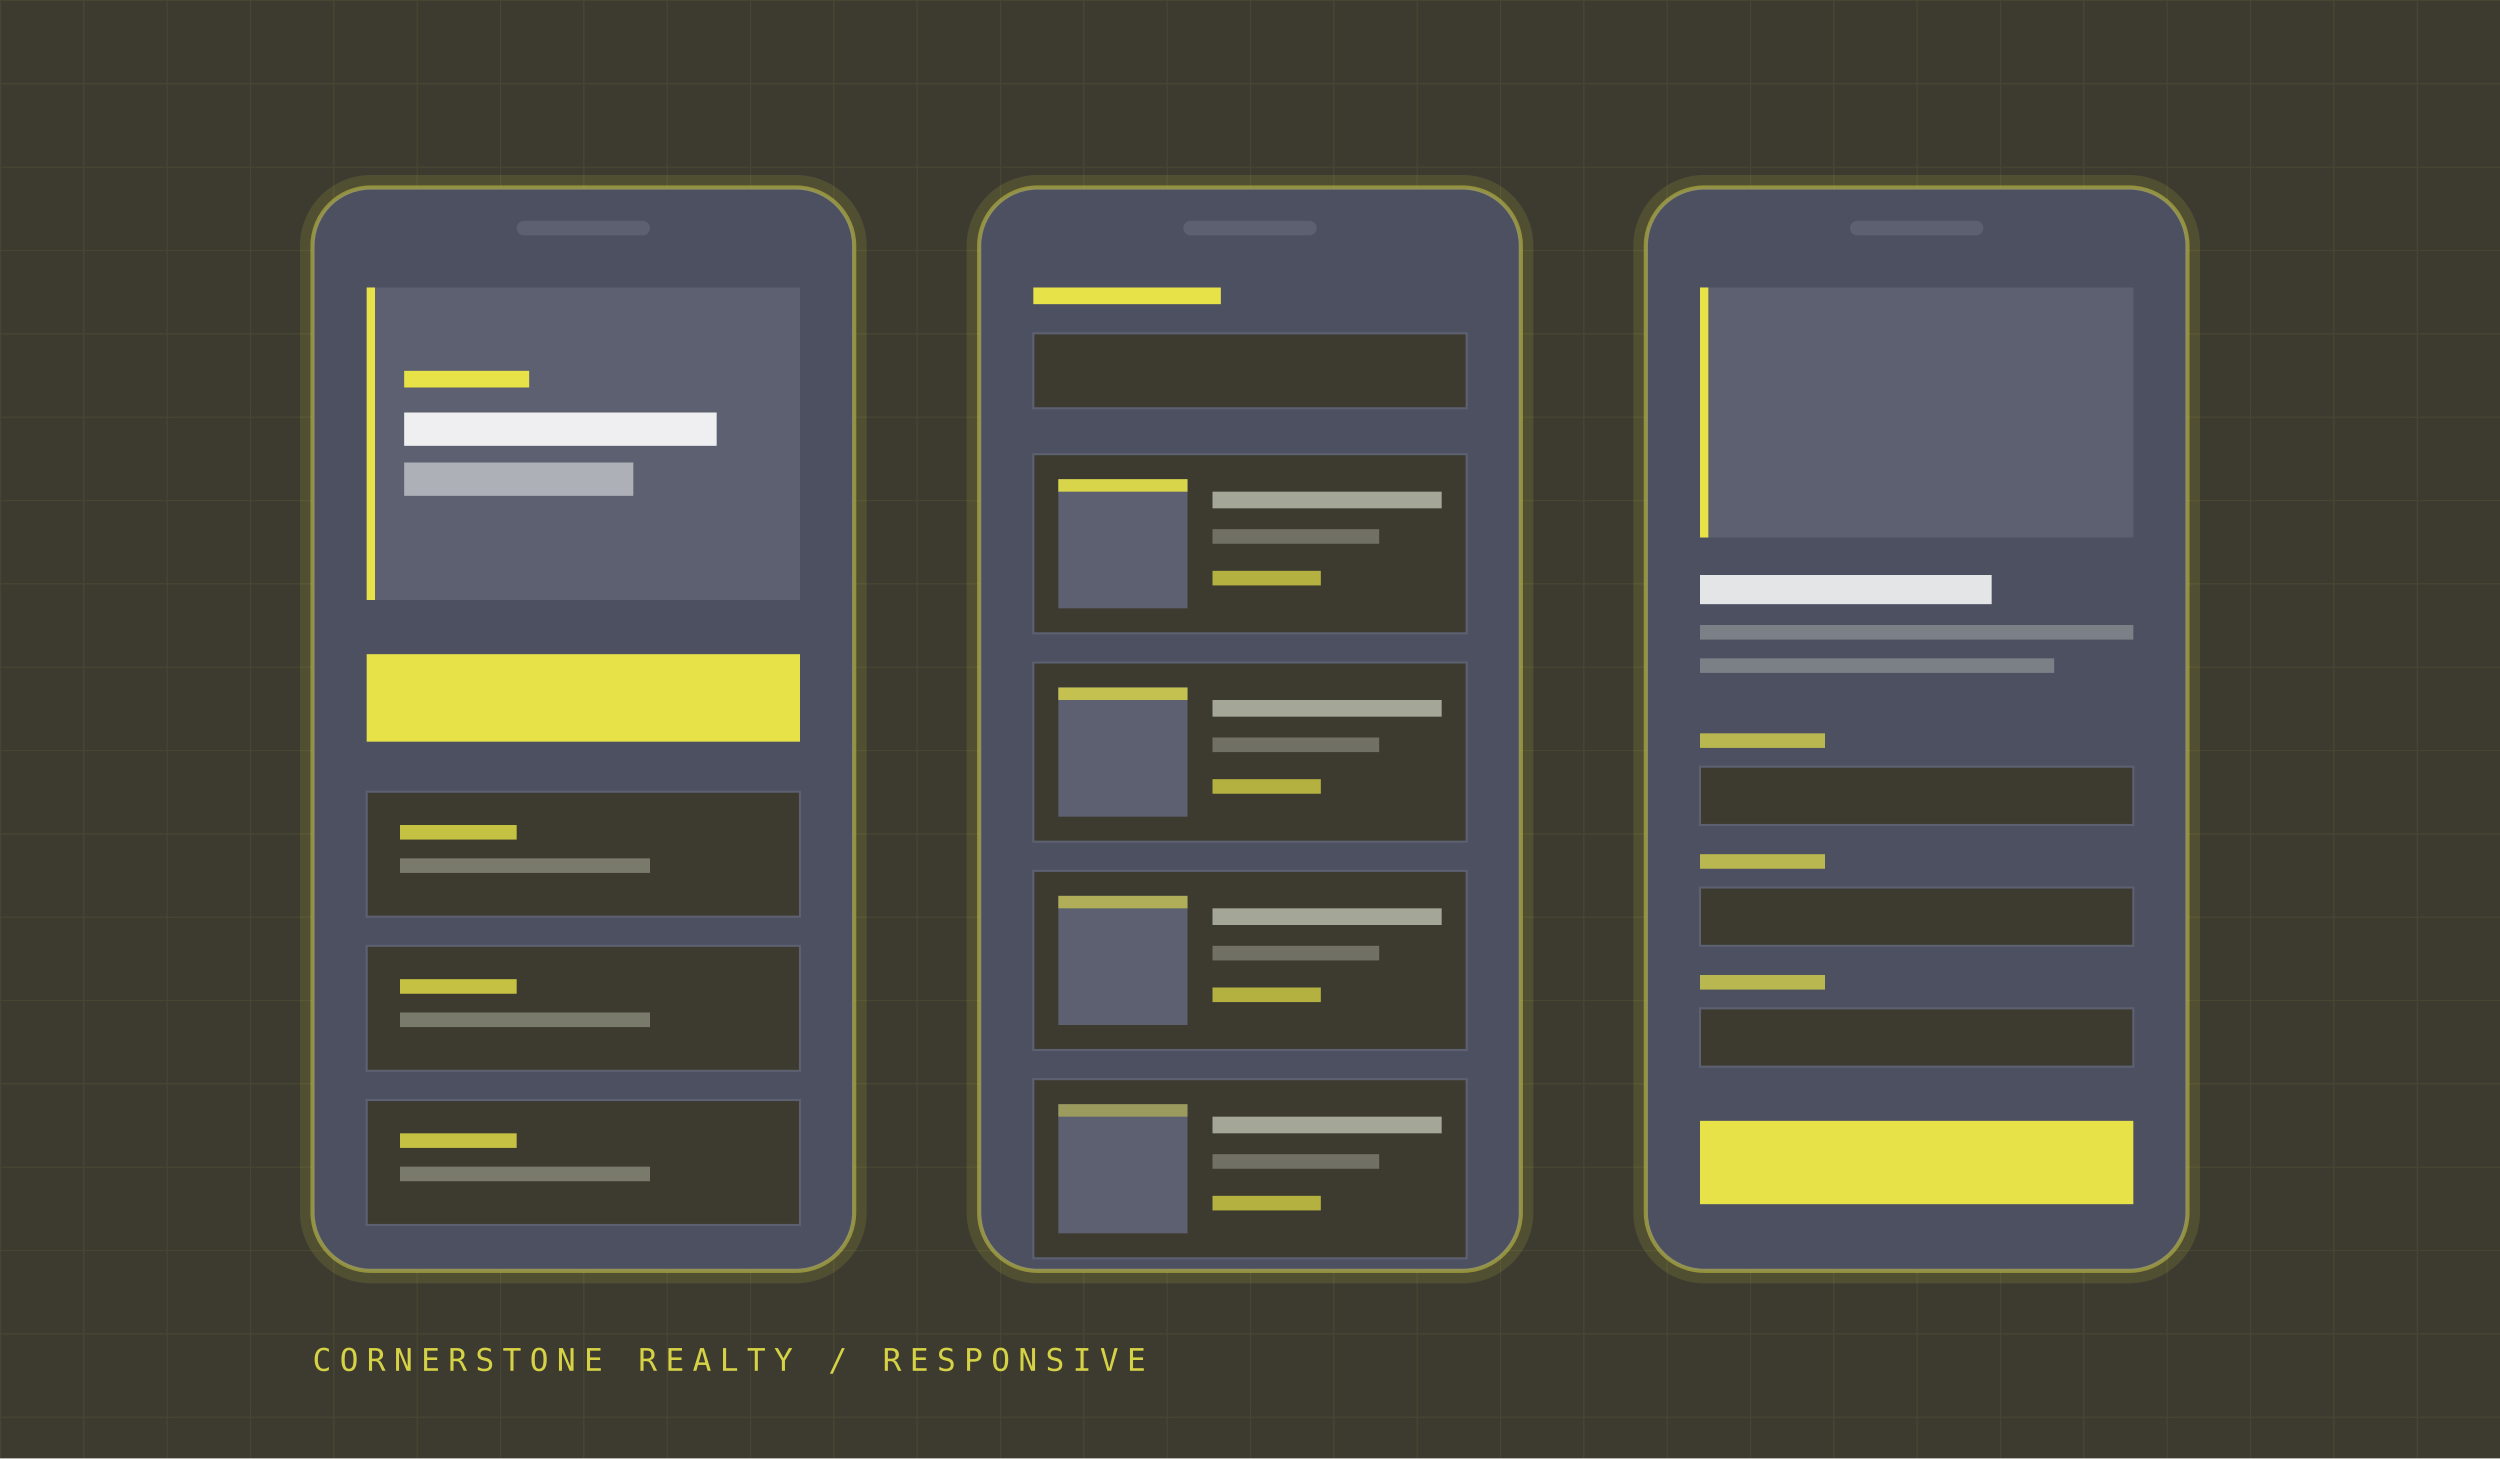
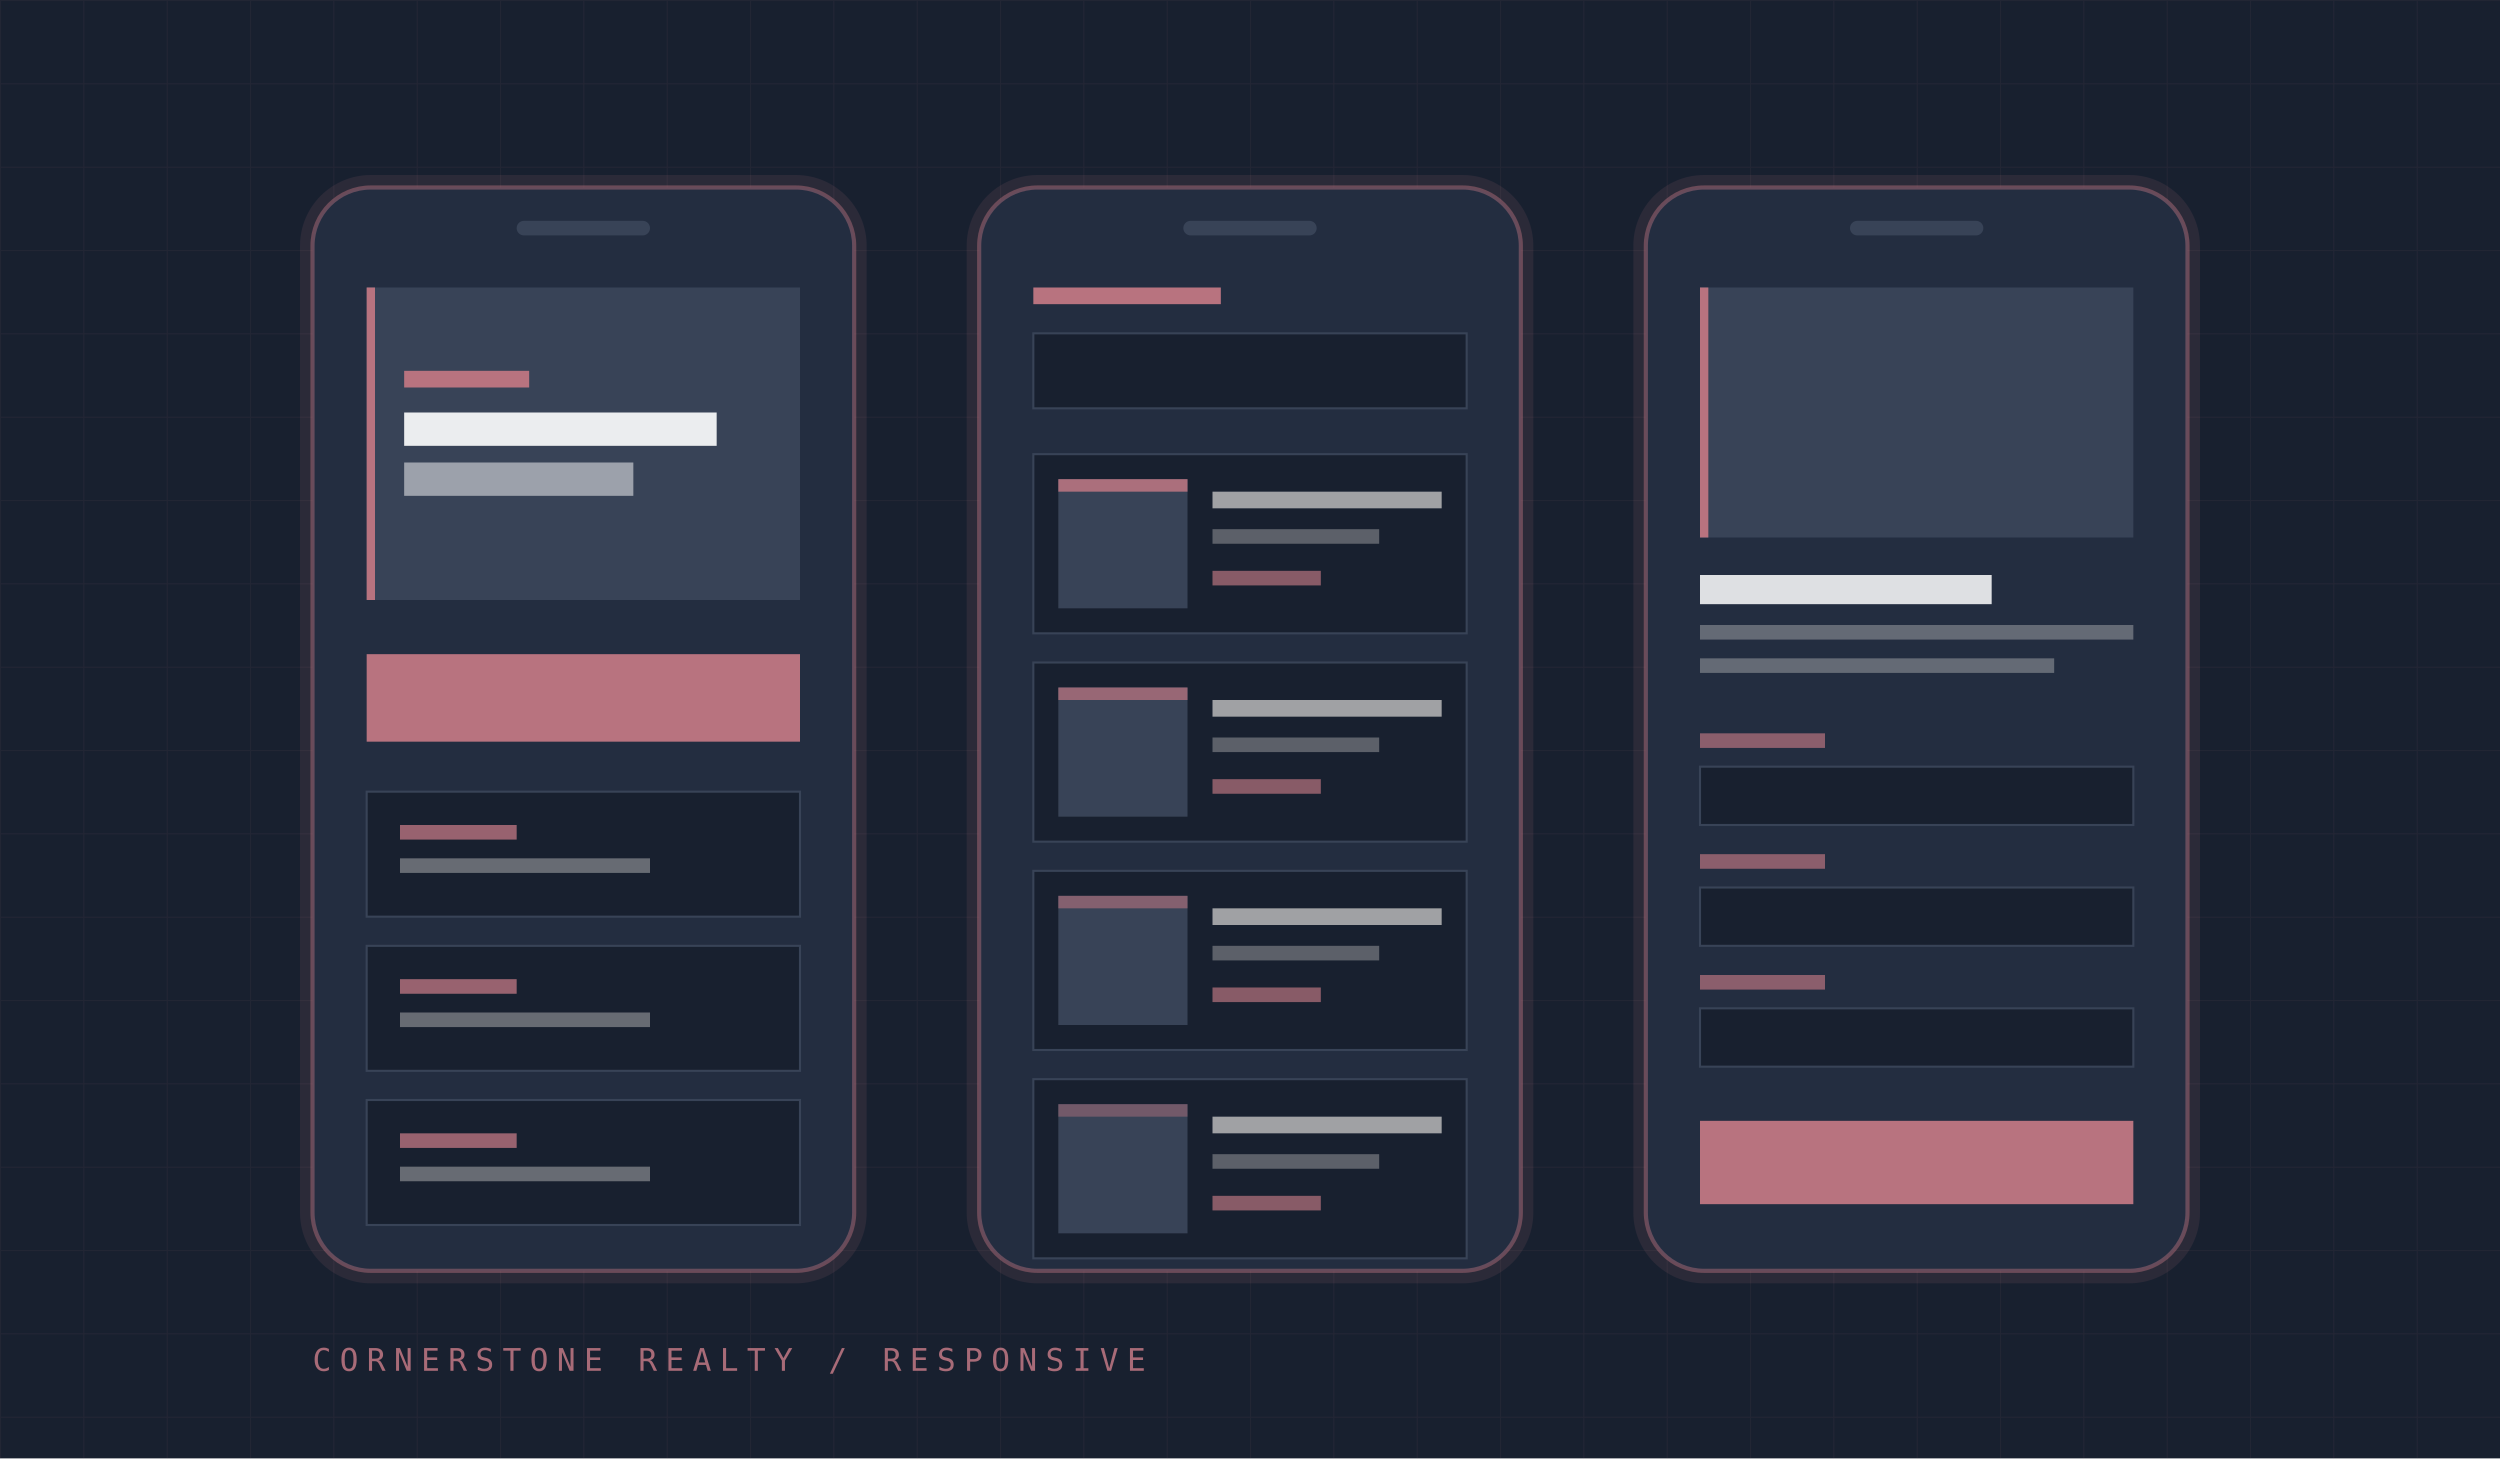
<svg xmlns="http://www.w3.org/2000/svg" viewBox="0 0 1200 700" width="1200" height="700" role="img" aria-label="CORNERSTONE REALTY — responsive screens">
-   <rect width="1200" height="700" fill="#3D3B30" />
+   <rect width="1200" height="700" fill="#18202f" />
  <defs>
    <pattern id="g40" width="40" height="40" patternUnits="userSpaceOnUse">
-       <path d="M 40 0 L 0 0 0 40" fill="none" stroke="#E7E247" stroke-width="1" />
+       <path d="M 40 0 L 0 0 0 40" fill="none" stroke="#b8737f" stroke-width="1" />
    </pattern>
  </defs>
  <rect width="1200" height="700" fill="url(#g40)" opacity="0.07" />
-   <rect x="144" y="84" width="272" height="532" rx="34" fill="#E7E247" opacity="0.12" />
-   <rect x="150" y="90" width="260" height="520" rx="28" fill="#4D5061" stroke="#E7E247" stroke-opacity="0.45" stroke-width="2" />
-   <rect x="248" y="106" width="64" height="7" rx="3.5" fill="#5C6070" />
-   <rect x="176" y="138" width="208" height="150" fill="#5C6070" />
-   <rect x="176" y="138" width="4" height="150" fill="#E7E247" />
-   <rect x="194" y="178" width="60" height="8" fill="#E7E247" />
+   <rect x="144" y="84" width="272" height="532" rx="34" fill="#b8737f" opacity="0.12" />
+   <rect x="150" y="90" width="260" height="520" rx="28" fill="#232d40" stroke="#b8737f" stroke-opacity="0.45" stroke-width="2" />
+   <rect x="248" y="106" width="64" height="7" rx="3.5" fill="#384357" />
+   <rect x="176" y="138" width="208" height="150" fill="#384357" />
+   <rect x="176" y="138" width="4" height="150" fill="#b8737f" />
+   <rect x="194" y="178" width="60" height="8" fill="#b8737f" />
  <rect x="194" y="198" width="150" height="16" fill="#ffffff" opacity="0.9" />
  <rect x="194" y="222" width="110" height="16" fill="#ffffff" opacity="0.5" />
-   <rect x="176" y="314" width="208" height="42" fill="#E7E247" />
-   <rect x="176" y="380" width="208" height="60" fill="#3D3B30" stroke="#5C6070" />
-   <rect x="192" y="396" width="56" height="7" fill="#E7E247" opacity="0.8" />
-   <rect x="192" y="412" width="120" height="7" fill="#E9EDDE" opacity="0.35" />
-   <rect x="176" y="454" width="208" height="60" fill="#3D3B30" stroke="#5C6070" />
-   <rect x="192" y="470" width="56" height="7" fill="#E7E247" opacity="0.8" />
-   <rect x="192" y="486" width="120" height="7" fill="#E9EDDE" opacity="0.35" />
-   <rect x="176" y="528" width="208" height="60" fill="#3D3B30" stroke="#5C6070" />
-   <rect x="192" y="544" width="56" height="7" fill="#E7E247" opacity="0.8" />
-   <rect x="192" y="560" width="120" height="7" fill="#E9EDDE" opacity="0.35" />
-   <rect x="464" y="84" width="272" height="532" rx="34" fill="#E7E247" opacity="0.12" />
-   <rect x="470" y="90" width="260" height="520" rx="28" fill="#4D5061" stroke="#E7E247" stroke-opacity="0.45" stroke-width="2" />
-   <rect x="568" y="106" width="64" height="7" rx="3.5" fill="#5C6070" />
-   <rect x="496" y="138" width="90" height="8" fill="#E7E247" />
-   <rect x="496" y="160" width="208" height="36" fill="#3D3B30" stroke="#5C6070" />
-   <rect x="496" y="218" width="208" height="86" fill="#3D3B30" stroke="#5C6070" />
-   <rect x="508" y="230" width="62" height="62" fill="#5C6070" />
-   <rect x="508" y="230" width="62" height="6" fill="#E7E247" opacity="0.90" />
-   <rect x="582" y="236" width="110" height="8" fill="#E9EDDE" opacity="0.6" />
-   <rect x="582" y="254" width="80" height="7" fill="#E9EDDE" opacity="0.3" />
-   <rect x="582" y="274" width="52" height="7" fill="#E7E247" opacity="0.7" />
-   <rect x="496" y="318" width="208" height="86" fill="#3D3B30" stroke="#5C6070" />
-   <rect x="508" y="330" width="62" height="62" fill="#5C6070" />
-   <rect x="508" y="330" width="62" height="6" fill="#E7E247" opacity="0.75" />
-   <rect x="582" y="336" width="110" height="8" fill="#E9EDDE" opacity="0.6" />
-   <rect x="582" y="354" width="80" height="7" fill="#E9EDDE" opacity="0.3" />
-   <rect x="582" y="374" width="52" height="7" fill="#E7E247" opacity="0.7" />
-   <rect x="496" y="418" width="208" height="86" fill="#3D3B30" stroke="#5C6070" />
-   <rect x="508" y="430" width="62" height="62" fill="#5C6070" />
-   <rect x="508" y="430" width="62" height="6" fill="#E7E247" opacity="0.60" />
-   <rect x="582" y="436" width="110" height="8" fill="#E9EDDE" opacity="0.6" />
-   <rect x="582" y="454" width="80" height="7" fill="#E9EDDE" opacity="0.3" />
-   <rect x="582" y="474" width="52" height="7" fill="#E7E247" opacity="0.7" />
-   <rect x="496" y="518" width="208" height="86" fill="#3D3B30" stroke="#5C6070" />
-   <rect x="508" y="530" width="62" height="62" fill="#5C6070" />
-   <rect x="508" y="530" width="62" height="6" fill="#E7E247" opacity="0.45" />
-   <rect x="582" y="536" width="110" height="8" fill="#E9EDDE" opacity="0.6" />
-   <rect x="582" y="554" width="80" height="7" fill="#E9EDDE" opacity="0.3" />
-   <rect x="582" y="574" width="52" height="7" fill="#E7E247" opacity="0.7" />
-   <rect x="784" y="84" width="272" height="532" rx="34" fill="#E7E247" opacity="0.12" />
-   <rect x="790" y="90" width="260" height="520" rx="28" fill="#4D5061" stroke="#E7E247" stroke-opacity="0.45" stroke-width="2" />
-   <rect x="888" y="106" width="64" height="7" rx="3.5" fill="#5C6070" />
-   <rect x="816" y="138" width="208" height="120" fill="#5C6070" />
-   <rect x="816" y="138" width="4" height="120" fill="#E7E247" />
+   <rect x="176" y="314" width="208" height="42" fill="#b8737f" />
+   <rect x="176" y="380" width="208" height="60" fill="#18202f" stroke="#384357" />
+   <rect x="192" y="396" width="56" height="7" fill="#b8737f" opacity="0.8" />
+   <rect x="192" y="412" width="120" height="7" fill="#faf7f2" opacity="0.35" />
+   <rect x="176" y="454" width="208" height="60" fill="#18202f" stroke="#384357" />
+   <rect x="192" y="470" width="56" height="7" fill="#b8737f" opacity="0.8" />
+   <rect x="192" y="486" width="120" height="7" fill="#faf7f2" opacity="0.35" />
+   <rect x="176" y="528" width="208" height="60" fill="#18202f" stroke="#384357" />
+   <rect x="192" y="544" width="56" height="7" fill="#b8737f" opacity="0.8" />
+   <rect x="192" y="560" width="120" height="7" fill="#faf7f2" opacity="0.35" />
+   <rect x="464" y="84" width="272" height="532" rx="34" fill="#b8737f" opacity="0.12" />
+   <rect x="470" y="90" width="260" height="520" rx="28" fill="#232d40" stroke="#b8737f" stroke-opacity="0.45" stroke-width="2" />
+   <rect x="568" y="106" width="64" height="7" rx="3.5" fill="#384357" />
+   <rect x="496" y="138" width="90" height="8" fill="#b8737f" />
+   <rect x="496" y="160" width="208" height="36" fill="#18202f" stroke="#384357" />
+   <rect x="496" y="218" width="208" height="86" fill="#18202f" stroke="#384357" />
+   <rect x="508" y="230" width="62" height="62" fill="#384357" />
+   <rect x="508" y="230" width="62" height="6" fill="#b8737f" opacity="0.90" />
+   <rect x="582" y="236" width="110" height="8" fill="#faf7f2" opacity="0.6" />
+   <rect x="582" y="254" width="80" height="7" fill="#faf7f2" opacity="0.3" />
+   <rect x="582" y="274" width="52" height="7" fill="#b8737f" opacity="0.7" />
+   <rect x="496" y="318" width="208" height="86" fill="#18202f" stroke="#384357" />
+   <rect x="508" y="330" width="62" height="62" fill="#384357" />
+   <rect x="508" y="330" width="62" height="6" fill="#b8737f" opacity="0.75" />
+   <rect x="582" y="336" width="110" height="8" fill="#faf7f2" opacity="0.6" />
+   <rect x="582" y="354" width="80" height="7" fill="#faf7f2" opacity="0.3" />
+   <rect x="582" y="374" width="52" height="7" fill="#b8737f" opacity="0.7" />
+   <rect x="496" y="418" width="208" height="86" fill="#18202f" stroke="#384357" />
+   <rect x="508" y="430" width="62" height="62" fill="#384357" />
+   <rect x="508" y="430" width="62" height="6" fill="#b8737f" opacity="0.60" />
+   <rect x="582" y="436" width="110" height="8" fill="#faf7f2" opacity="0.6" />
+   <rect x="582" y="454" width="80" height="7" fill="#faf7f2" opacity="0.3" />
+   <rect x="582" y="474" width="52" height="7" fill="#b8737f" opacity="0.7" />
+   <rect x="496" y="518" width="208" height="86" fill="#18202f" stroke="#384357" />
+   <rect x="508" y="530" width="62" height="62" fill="#384357" />
+   <rect x="508" y="530" width="62" height="6" fill="#b8737f" opacity="0.45" />
+   <rect x="582" y="536" width="110" height="8" fill="#faf7f2" opacity="0.6" />
+   <rect x="582" y="554" width="80" height="7" fill="#faf7f2" opacity="0.3" />
+   <rect x="582" y="574" width="52" height="7" fill="#b8737f" opacity="0.7" />
+   <rect x="784" y="84" width="272" height="532" rx="34" fill="#b8737f" opacity="0.12" />
+   <rect x="790" y="90" width="260" height="520" rx="28" fill="#232d40" stroke="#b8737f" stroke-opacity="0.45" stroke-width="2" />
+   <rect x="888" y="106" width="64" height="7" rx="3.5" fill="#384357" />
+   <rect x="816" y="138" width="208" height="120" fill="#384357" />
+   <rect x="816" y="138" width="4" height="120" fill="#b8737f" />
  <rect x="816" y="276" width="140" height="14" fill="#ffffff" opacity="0.85" />
-   <rect x="816" y="300" width="208" height="7" fill="#E9EDDE" opacity="0.3" />
-   <rect x="816" y="316" width="170" height="7" fill="#E9EDDE" opacity="0.3" />
-   <rect x="816" y="352" width="60" height="7" fill="#E7E247" opacity="0.7" />
-   <rect x="816" y="368" width="208" height="28" fill="#3D3B30" stroke="#5C6070" />
-   <rect x="816" y="410" width="60" height="7" fill="#E7E247" opacity="0.7" />
-   <rect x="816" y="426" width="208" height="28" fill="#3D3B30" stroke="#5C6070" />
-   <rect x="816" y="468" width="60" height="7" fill="#E7E247" opacity="0.7" />
-   <rect x="816" y="484" width="208" height="28" fill="#3D3B30" stroke="#5C6070" />
-   <rect x="816" y="538" width="208" height="40" fill="#E7E247" />
-   <text x="150" y="658" font-family="IBM Plex Mono, monospace" font-size="15" letter-spacing="4" fill="#E7E247" opacity="0.9">CORNERSTONE REALTY / RESPONSIVE</text>
+   <rect x="816" y="300" width="208" height="7" fill="#faf7f2" opacity="0.3" />
+   <rect x="816" y="316" width="170" height="7" fill="#faf7f2" opacity="0.3" />
+   <rect x="816" y="352" width="60" height="7" fill="#b8737f" opacity="0.7" />
+   <rect x="816" y="368" width="208" height="28" fill="#18202f" stroke="#384357" />
+   <rect x="816" y="410" width="60" height="7" fill="#b8737f" opacity="0.7" />
+   <rect x="816" y="426" width="208" height="28" fill="#18202f" stroke="#384357" />
+   <rect x="816" y="468" width="60" height="7" fill="#b8737f" opacity="0.7" />
+   <rect x="816" y="484" width="208" height="28" fill="#18202f" stroke="#384357" />
+   <rect x="816" y="538" width="208" height="40" fill="#b8737f" />
+   <text x="150" y="658" font-family="IBM Plex Mono, monospace" font-size="15" letter-spacing="4" fill="#b8737f" opacity="0.9">CORNERSTONE REALTY / RESPONSIVE</text>
</svg>
